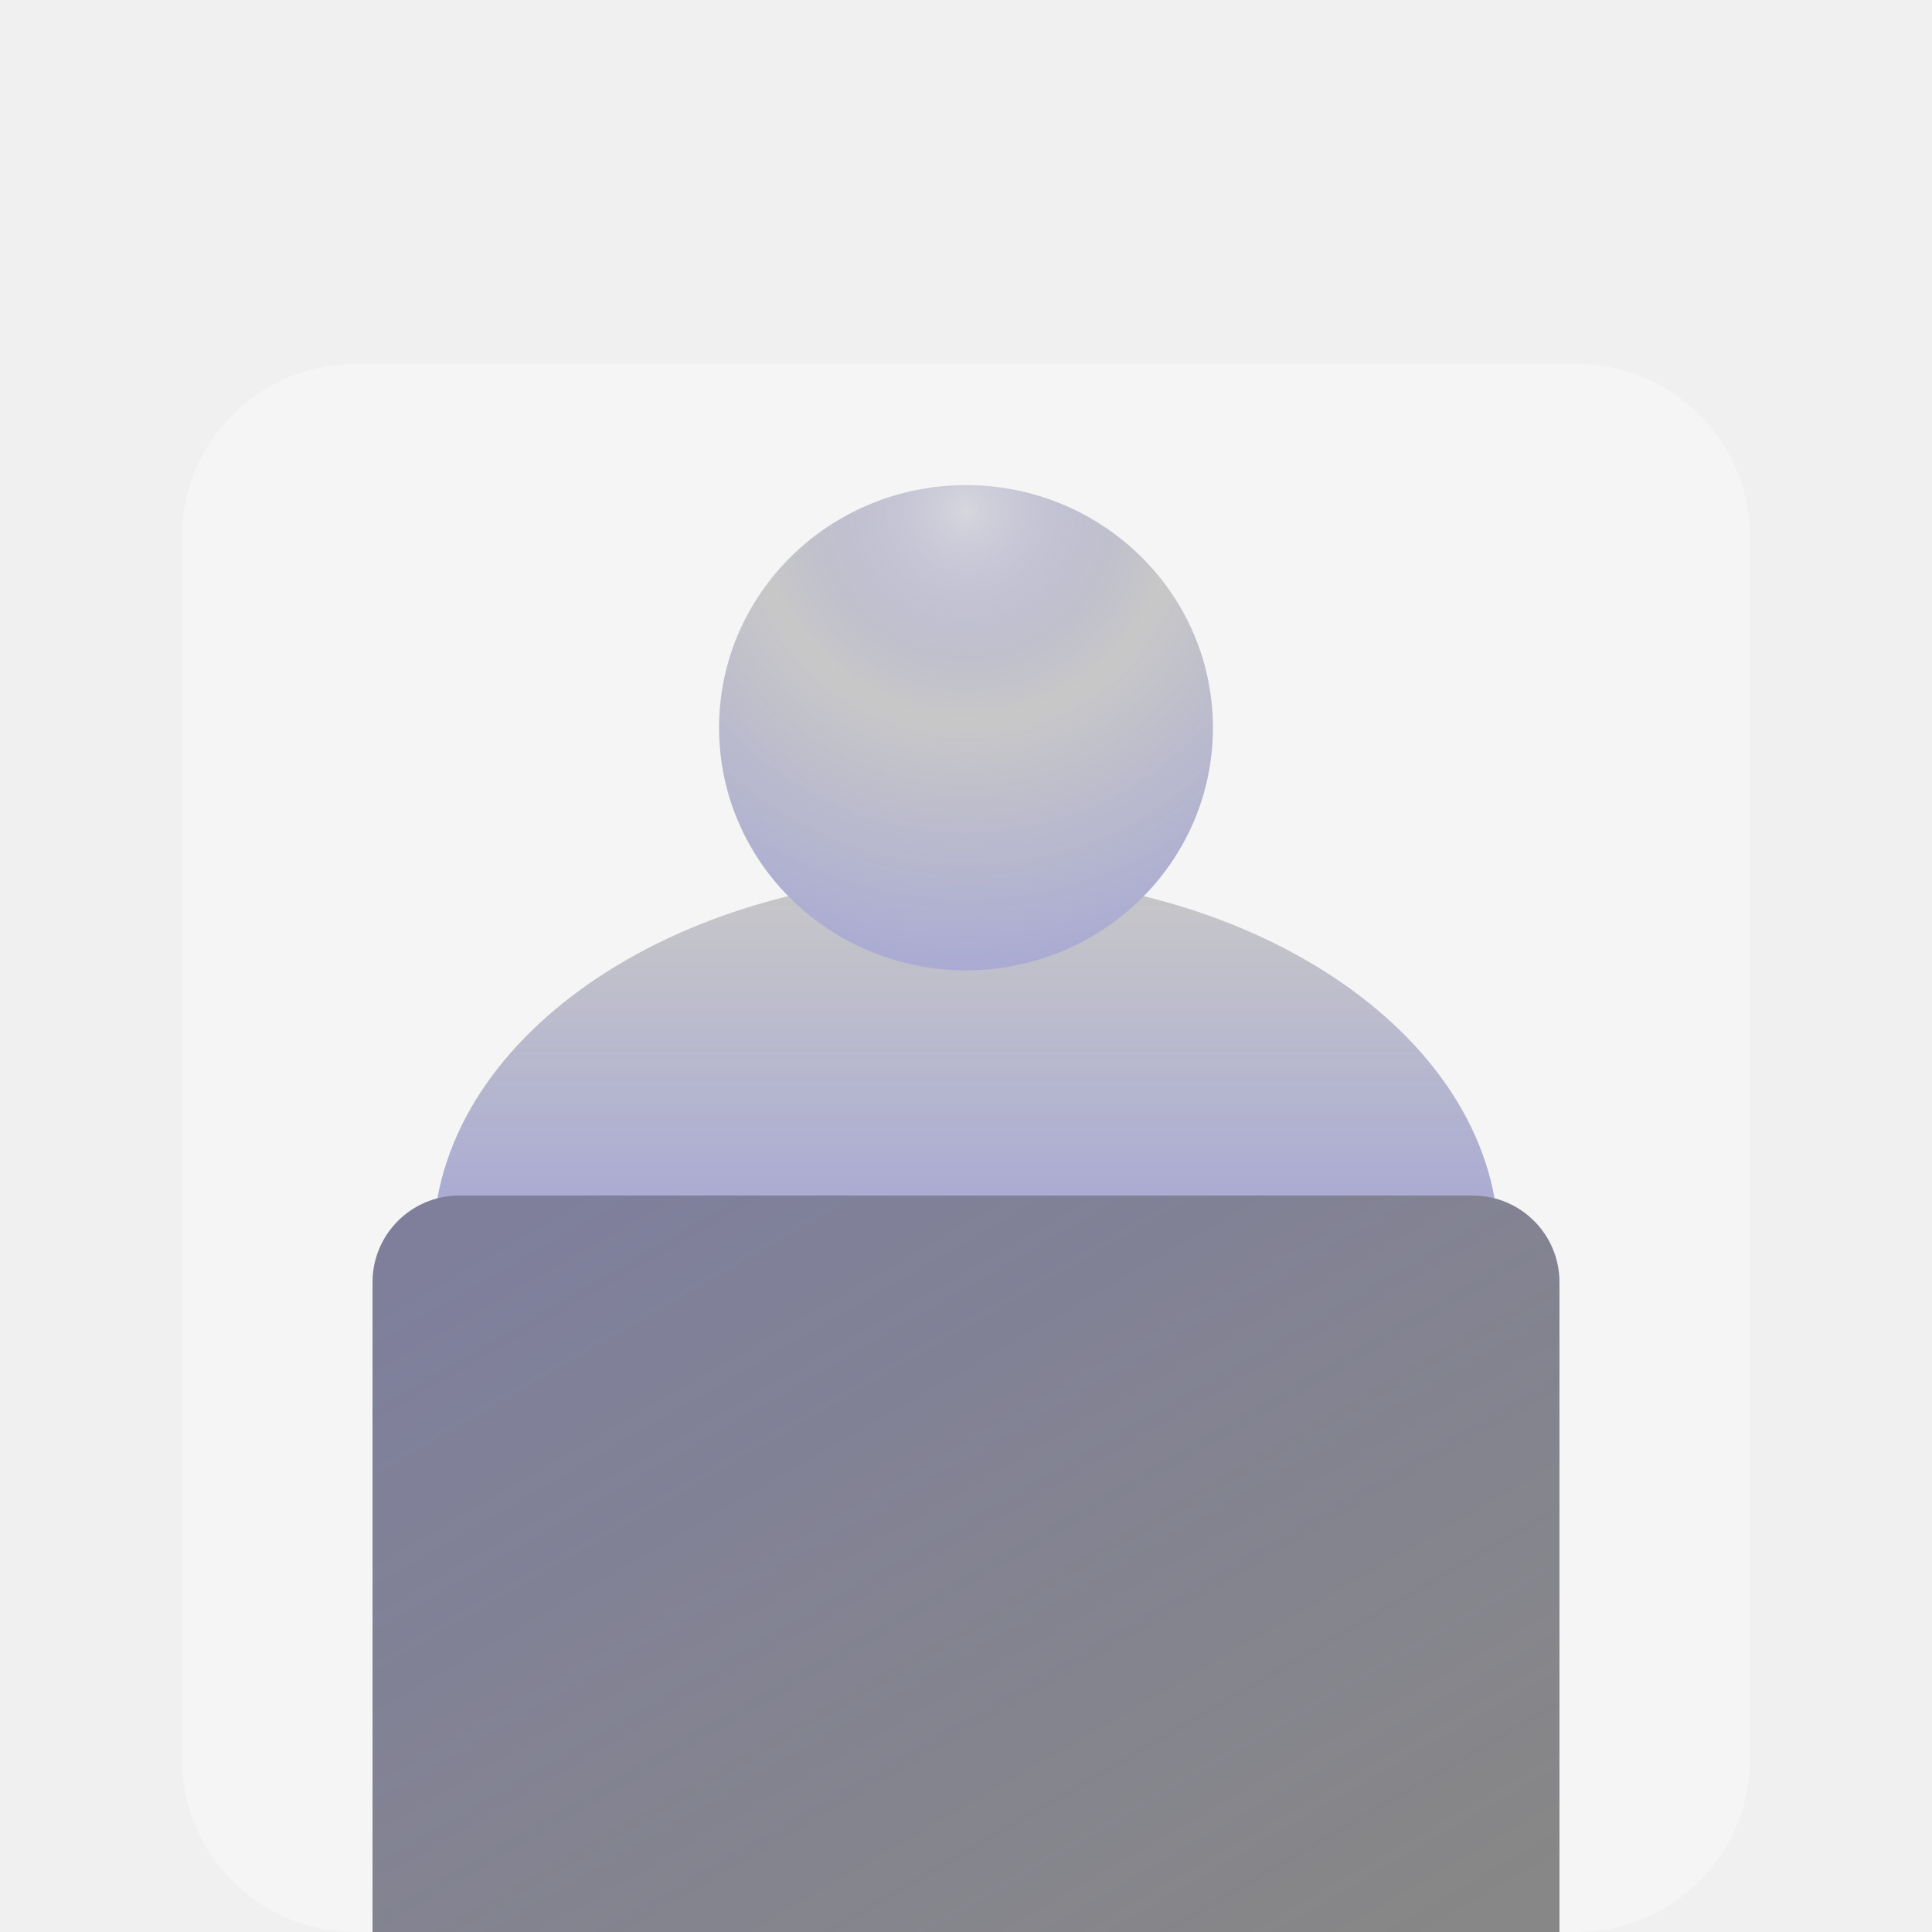
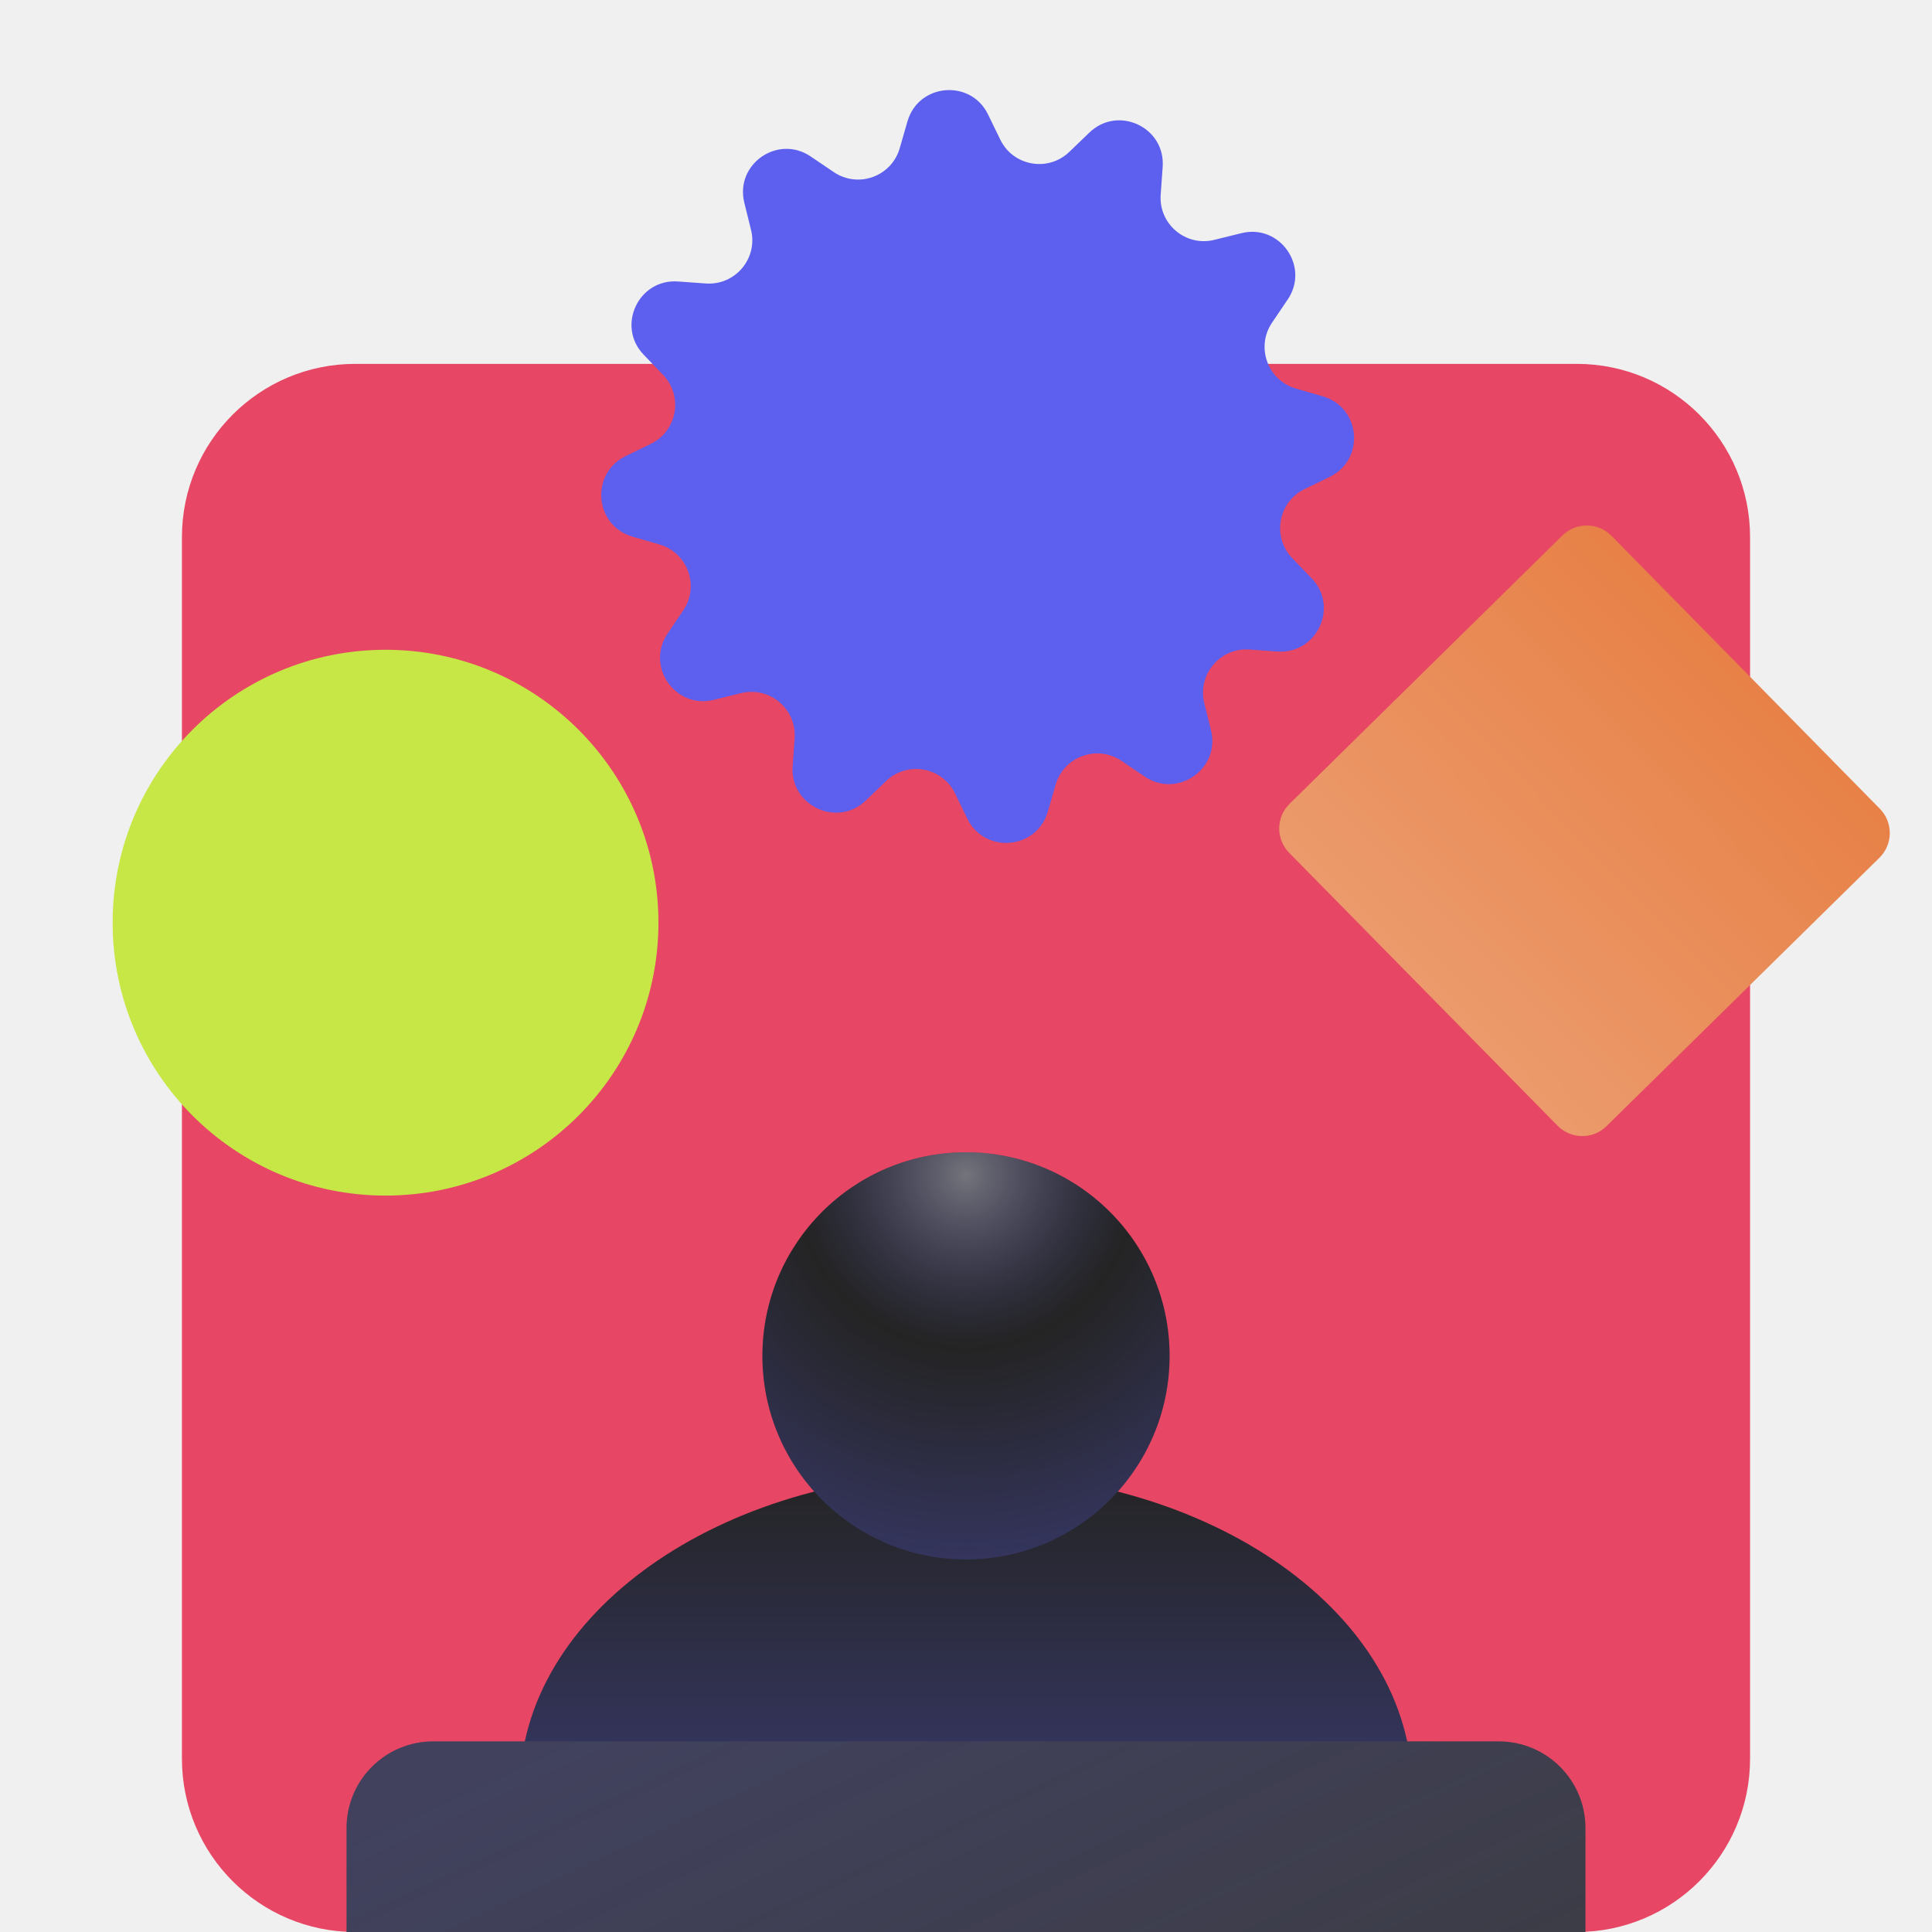
<svg xmlns="http://www.w3.org/2000/svg" width="223" height="223" viewBox="0 0 223 223" fill="none">
-   <g clip-path="url(#clip0_35_4116)">
-     <rect x="21" y="42" width="181" height="181" rx="20" fill="#F5F5F5" />
-     <ellipse cx="81.5" cy="159" rx="13.5" ry="13" fill="#C7E747" />
-     <path d="M115.994 120.086C117.399 118.734 119.732 119.827 119.593 121.772L119.495 123.144C119.393 124.586 120.726 125.709 122.13 125.362L123.465 125.032C125.358 124.564 126.831 126.676 125.739 128.292L124.968 129.431C124.158 130.628 124.752 132.267 126.141 132.669L127.462 133.051C129.335 133.592 129.555 136.158 127.802 137.011L126.565 137.612C125.264 138.244 124.959 139.96 125.961 141.002L126.914 141.994C128.266 143.399 127.173 145.732 125.228 145.593L123.856 145.495C122.414 145.393 121.291 146.726 121.638 148.13L121.968 149.465C122.436 151.358 120.324 152.831 118.708 151.739L117.569 150.968C116.372 150.158 114.733 150.752 114.331 152.141L113.949 153.462C113.408 155.335 110.842 155.555 109.989 153.802L109.388 152.565C108.756 151.264 107.04 150.959 105.998 151.961L105.006 152.914C103.601 154.266 101.268 153.173 101.407 151.228L101.505 149.856C101.607 148.414 100.274 147.291 98.87 147.638L97.535 147.968C95.642 148.436 94.168 146.324 95.261 144.708L96.032 143.569C96.842 142.372 96.248 140.733 94.859 140.331L93.538 139.949C91.665 139.408 91.445 136.842 93.198 135.989L94.435 135.388C95.736 134.756 96.041 133.04 95.039 131.998L94.086 131.006C92.734 129.601 93.827 127.268 95.772 127.407L97.144 127.505C98.586 127.607 99.709 126.274 99.362 124.87L99.032 123.535C98.564 121.642 100.676 120.169 102.292 121.261L103.431 122.032C104.628 122.842 106.267 122.248 106.669 120.859L107.051 119.538C107.592 117.665 110.158 117.445 111.011 119.198L111.612 120.435C112.244 121.736 113.96 122.041 115.002 121.039L115.994 120.086Z" fill="#5D5FEF" />
-     <path d="M138.917 140.472C139.588 139.835 140.666 139.844 141.325 140.492L154.511 153.453C155.171 154.101 155.162 155.144 154.491 155.781L141.083 168.528C140.412 169.165 139.334 169.156 138.675 168.508L125.489 155.547C124.829 154.899 124.838 153.856 125.509 153.219L138.917 140.472Z" fill="#E78147" />
-     <path d="M138.917 140.472C139.588 139.835 140.666 139.844 141.325 140.492L154.511 153.453C155.171 154.101 155.162 155.144 154.491 155.781L141.083 168.528C140.412 169.165 139.334 169.156 138.675 168.508L125.489 155.547C124.829 154.899 124.838 153.856 125.509 153.219L138.917 140.472Z" fill="url(#paint0_linear_35_4116)" fill-opacity="0.2" />
-     <path d="M173 143.726C173 167.323 145.466 149.635 111.5 149.635C77.534 149.635 50 167.323 50 143.726C50 120.129 77.534 101 111.5 101C145.466 101 173 120.129 173 143.726Z" fill="#C8C8C8" />
-     <path d="M173 143.726C173 167.323 145.466 149.635 111.5 149.635C77.534 149.635 50 167.323 50 143.726C50 120.129 77.534 101 111.5 101C145.466 101 173 120.129 173 143.726Z" fill="url(#paint1_linear_35_4116)" fill-opacity="0.4" />
-     <ellipse cx="111.5" cy="84" rx="28.5" ry="28" fill="#C8C8C8" />
-     <ellipse cx="111.5" cy="84" rx="28.5" ry="28" fill="url(#paint2_radial_35_4116)" fill-opacity="0.4" />
-     <rect x="43" y="138" width="137" height="100" rx="10" fill="#878787" />
-     <rect x="43" y="138" width="137" height="100" rx="10" fill="url(#paint3_linear_35_4116)" fill-opacity="0.2" />
+   <g clip-path="url(#clip0_35_3009)">
+     <rect x="21" y="42" width="181" height="181" rx="20" fill="#E74764" />
+     <circle cx="44.5" cy="106.5" r="31.5" fill="#C7E747" />
+     <path d="M125.748 15.297C129.049 12.122 134.526 14.688 134.201 19.256L133.971 22.478C133.73 25.864 136.862 28.502 140.158 27.687L143.294 26.912C147.74 25.814 151.2 30.774 148.634 34.568L146.825 37.243C144.923 40.055 146.316 43.905 149.578 44.848L152.681 45.745C157.081 47.017 157.597 53.043 153.478 55.045L150.574 56.457C147.52 57.941 146.802 61.972 149.156 64.42L151.394 66.748C154.569 70.049 152.003 75.526 147.435 75.201L144.213 74.971C140.827 74.73 138.19 77.862 139.004 81.158L139.779 84.294C140.877 88.74 135.917 92.2 132.123 89.634L129.448 87.825C126.636 85.923 122.786 87.316 121.843 90.578L120.946 93.681C119.675 98.081 113.648 98.597 111.646 94.478L110.234 91.574C108.75 88.52 104.719 87.802 102.272 90.156L99.943 92.394C96.642 95.569 91.165 93.003 91.49 88.435L91.72 85.213C91.961 81.827 88.829 79.19 85.533 80.004L82.397 80.779C77.951 81.877 74.491 76.917 77.057 73.123L78.866 70.448C80.769 67.636 79.375 63.786 76.113 62.843L73.01 61.946C68.611 60.675 68.094 54.648 72.213 52.646L75.118 51.234C78.171 49.75 78.889 45.719 76.535 43.272L74.297 40.943C71.122 37.642 73.688 32.165 78.256 32.49L81.478 32.72C84.864 32.961 87.501 29.829 86.687 26.533L85.912 23.398C84.814 18.951 89.774 15.491 93.568 18.057L96.243 19.866C99.055 21.768 102.905 20.375 103.848 17.113L104.745 14.01C106.017 9.611 112.043 9.094 114.045 13.213L115.457 16.117C116.941 19.171 120.972 19.889 123.42 17.535L125.748 15.297Z" fill="#5D5FEF" />
+     <path d="M180.348 61.805C181.924 60.256 184.456 60.277 186.005 61.852L216.979 93.348C218.528 94.923 218.507 97.456 216.932 99.005L185.435 129.979C183.86 131.528 181.328 131.507 179.779 129.932L148.805 98.435C147.256 96.86 147.277 94.328 148.852 92.779L180.348 61.805Z" fill="#E78147" />
+     <path d="M180.348 61.805C181.924 60.256 184.456 60.277 186.005 61.852L216.979 93.348C218.528 94.923 218.507 97.456 216.932 99.005L185.435 129.979C183.86 131.528 181.328 131.507 179.779 129.932L148.805 98.435C147.256 96.86 147.277 94.328 148.852 92.779L180.348 61.805Z" fill="url(#paint0_linear_35_3009)" fill-opacity="0.2" />
+     <path d="M163 206.511C163 226.676 139.943 211.561 111.5 211.561C83.057 211.561 60 226.676 60 206.511C60 186.347 83.057 170 111.5 170C139.943 170 163 186.347 163 206.511Z" fill="#242424" />
+     <path d="M163 206.511C163 226.676 139.943 211.561 111.5 211.561C83.057 211.561 60 226.676 60 206.511C60 186.347 83.057 170 111.5 170C139.943 170 163 186.347 163 206.511Z" fill="url(#paint1_linear_35_3009)" fill-opacity="0.4" />
+     <circle cx="111.5" cy="156.5" r="23.5" fill="#242424" />
+     <circle cx="111.5" cy="156.5" r="23.5" fill="url(#paint2_radial_35_3009)" fill-opacity="0.4" />
+     <rect x="40" y="201" width="143" height="84" rx="10" fill="#3A3A3A" />
+     <rect x="40" y="201" width="143" height="84" rx="10" fill="url(#paint3_linear_35_3009)" fill-opacity="0.2" />
  </g>
  <defs>
-     <linearGradient id="paint0_linear_35_4116" x1="147.918" y1="146.973" x2="132.61" y2="162.546" gradientUnits="userSpaceOnUse">
+     <linearGradient id="paint0_linear_35_3009" x1="201.492" y1="77.6" x2="164.292" y2="114.184" gradientUnits="userSpaceOnUse">
      <stop stop-color="white" stop-opacity="0" />
      <stop offset="1" stop-color="white" />
    </linearGradient>
-     <linearGradient id="paint1_linear_35_4116" x1="111.5" y1="101" x2="111.5" y2="156" gradientUnits="userSpaceOnUse">
+     <linearGradient id="paint1_linear_35_3009" x1="111.5" y1="170" x2="111.5" y2="217" gradientUnits="userSpaceOnUse">
      <stop stop-color="#5D5FEF" stop-opacity="0" />
      <stop offset="1" stop-color="#5D5FEF" />
    </linearGradient>
-     <radialGradient id="paint2_radial_35_4116" cx="0" cy="0" r="1" gradientUnits="userSpaceOnUse" gradientTransform="translate(111.5 59.0625) rotate(90) scale(52.9375 53.0538)">
+     <radialGradient id="paint2_radial_35_3009" cx="0" cy="0" r="1" gradientUnits="userSpaceOnUse" gradientTransform="translate(111.5 135.57) rotate(90) scale(44.4297 43.7462)">
      <stop stop-color="#ECECFF" />
      <stop offset="0.451" stop-color="#5D5FEF" stop-opacity="0" />
      <stop offset="1" stop-color="#5D5FEF" stop-opacity="0.7" />
    </radialGradient>
-     <linearGradient id="paint3_linear_35_4116" x1="149" y1="233" x2="87" y2="126" gradientUnits="userSpaceOnUse">
+     <linearGradient id="paint3_linear_35_3009" x1="150.642" y1="280.8" x2="104.658" y2="182.186" gradientUnits="userSpaceOnUse">
      <stop stop-color="#5D5FEF" stop-opacity="0" />
      <stop offset="1" stop-color="#5D5FEF" />
    </linearGradient>
-     <clipPath id="clip0_35_4116">
+     <clipPath id="clip0_35_3009">
      <rect width="223" height="223" fill="white" />
    </clipPath>
  </defs>
</svg>
